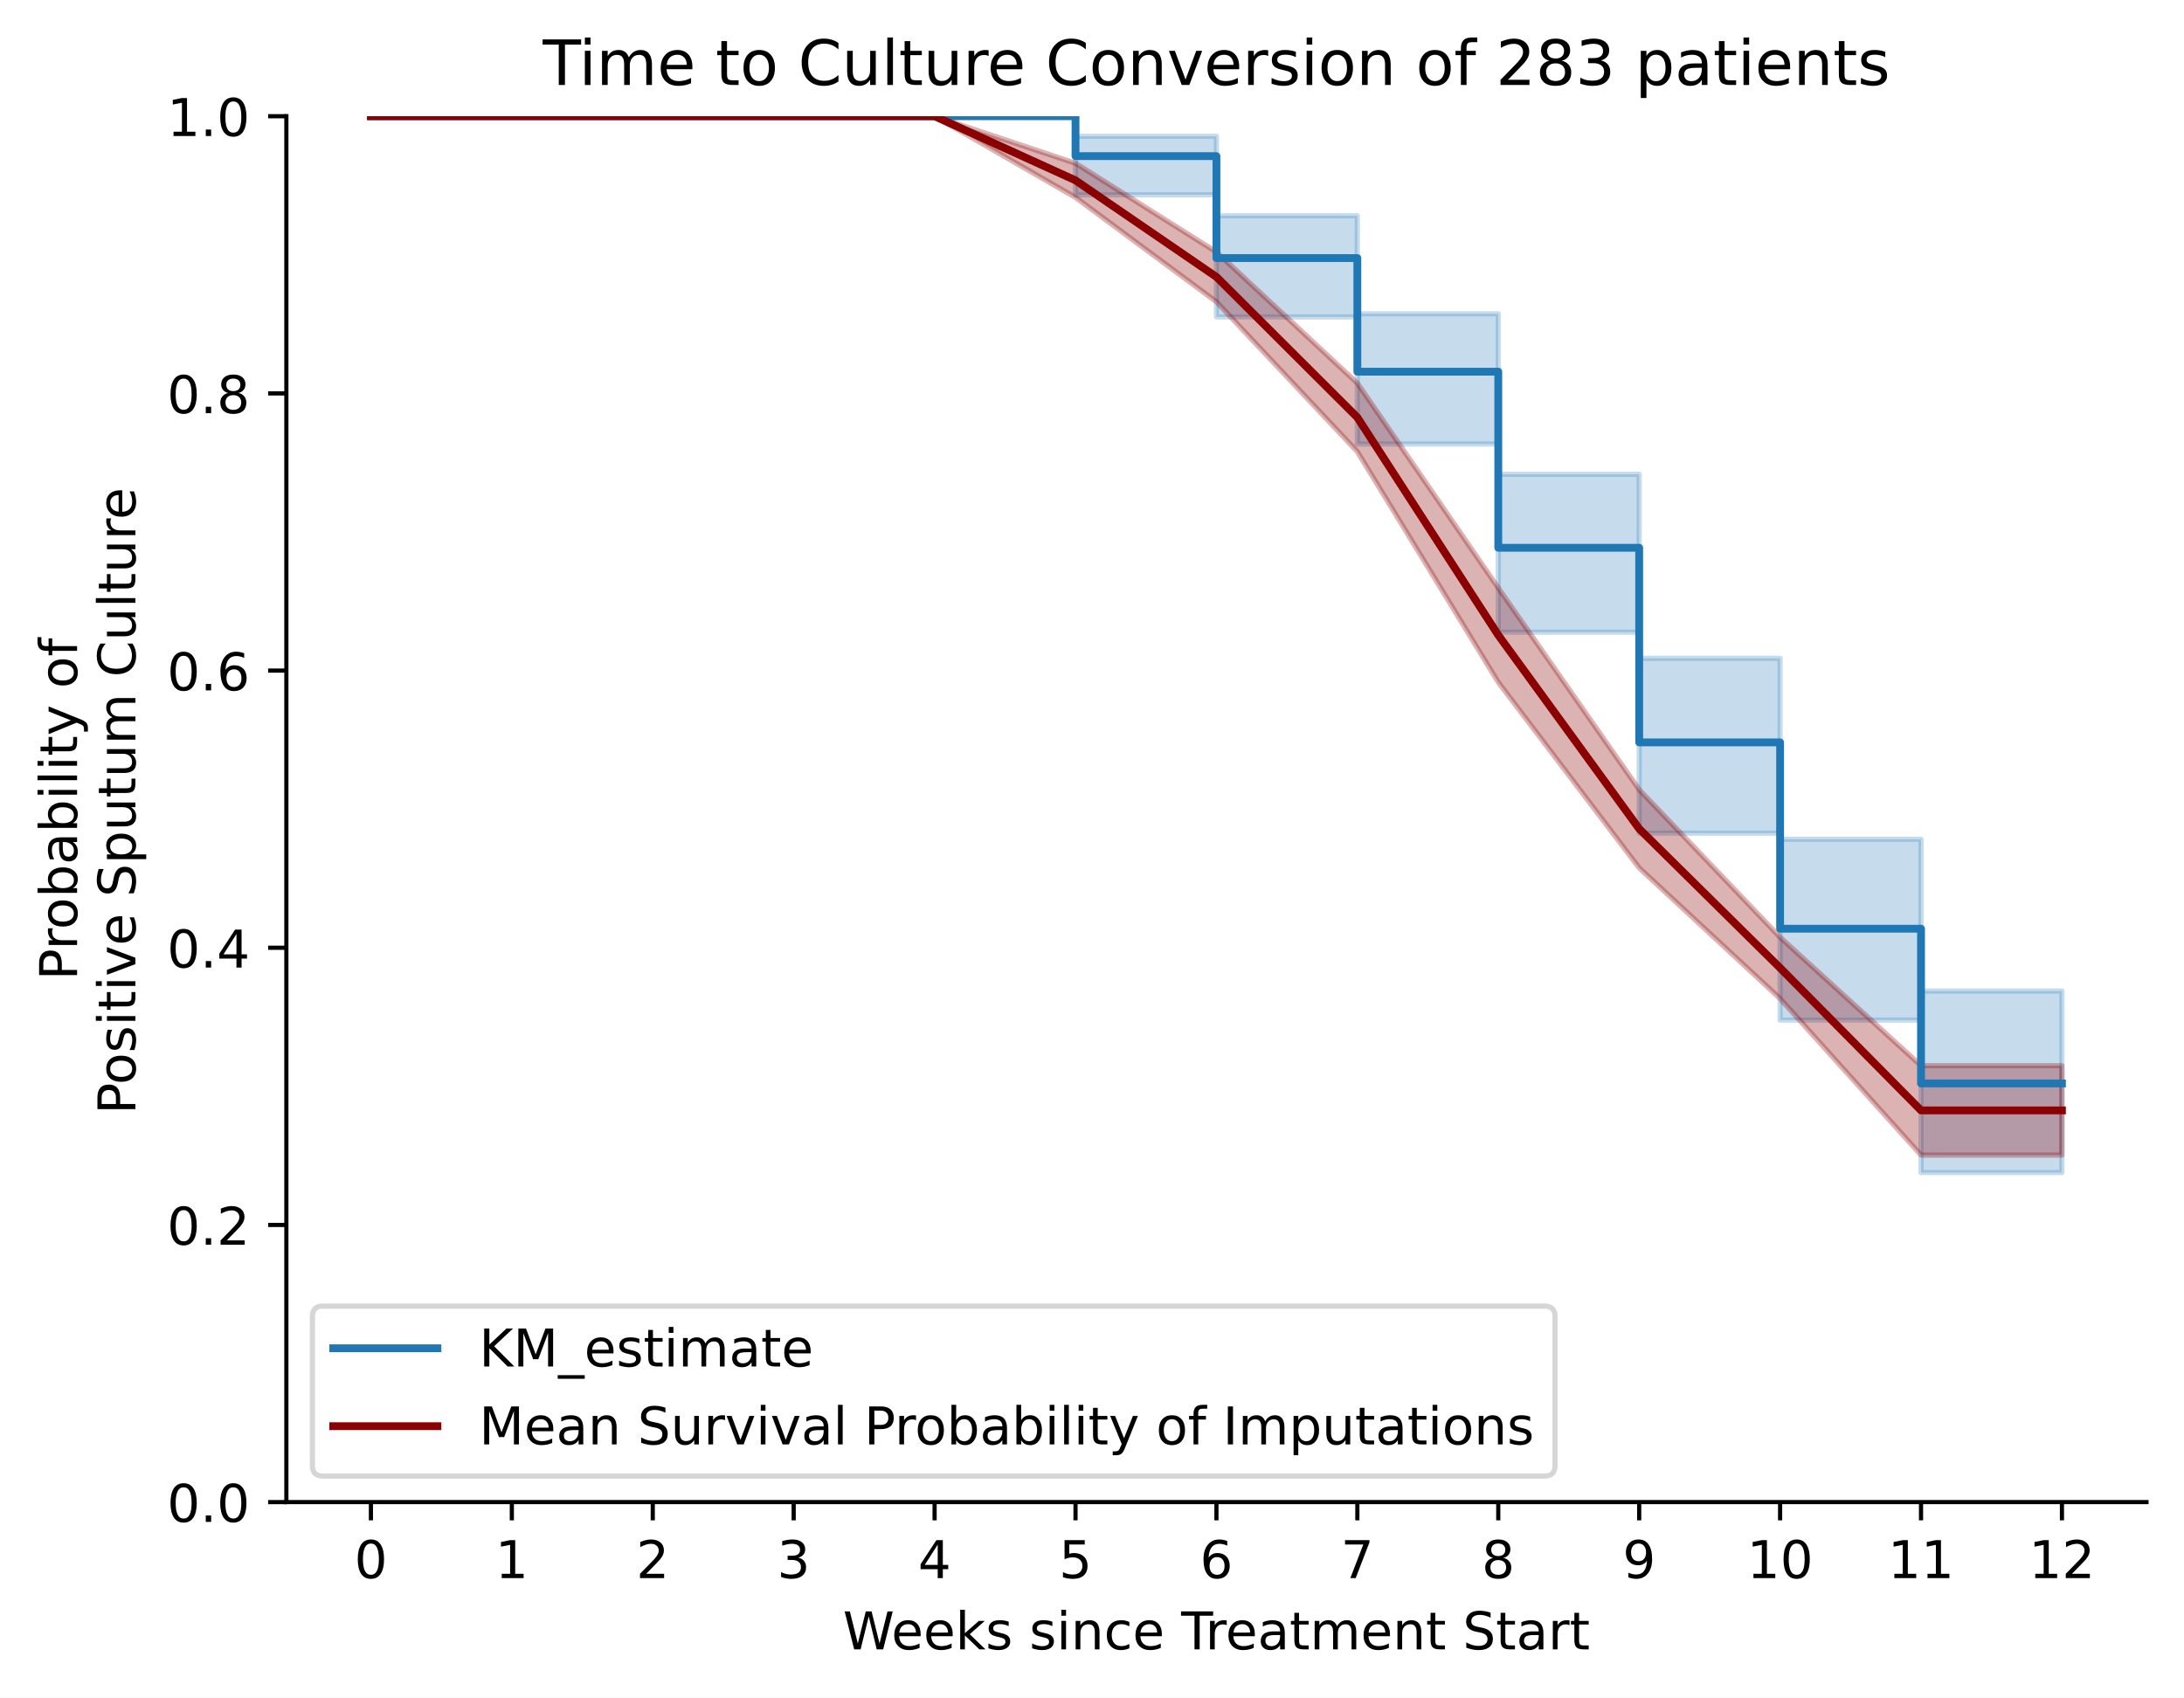
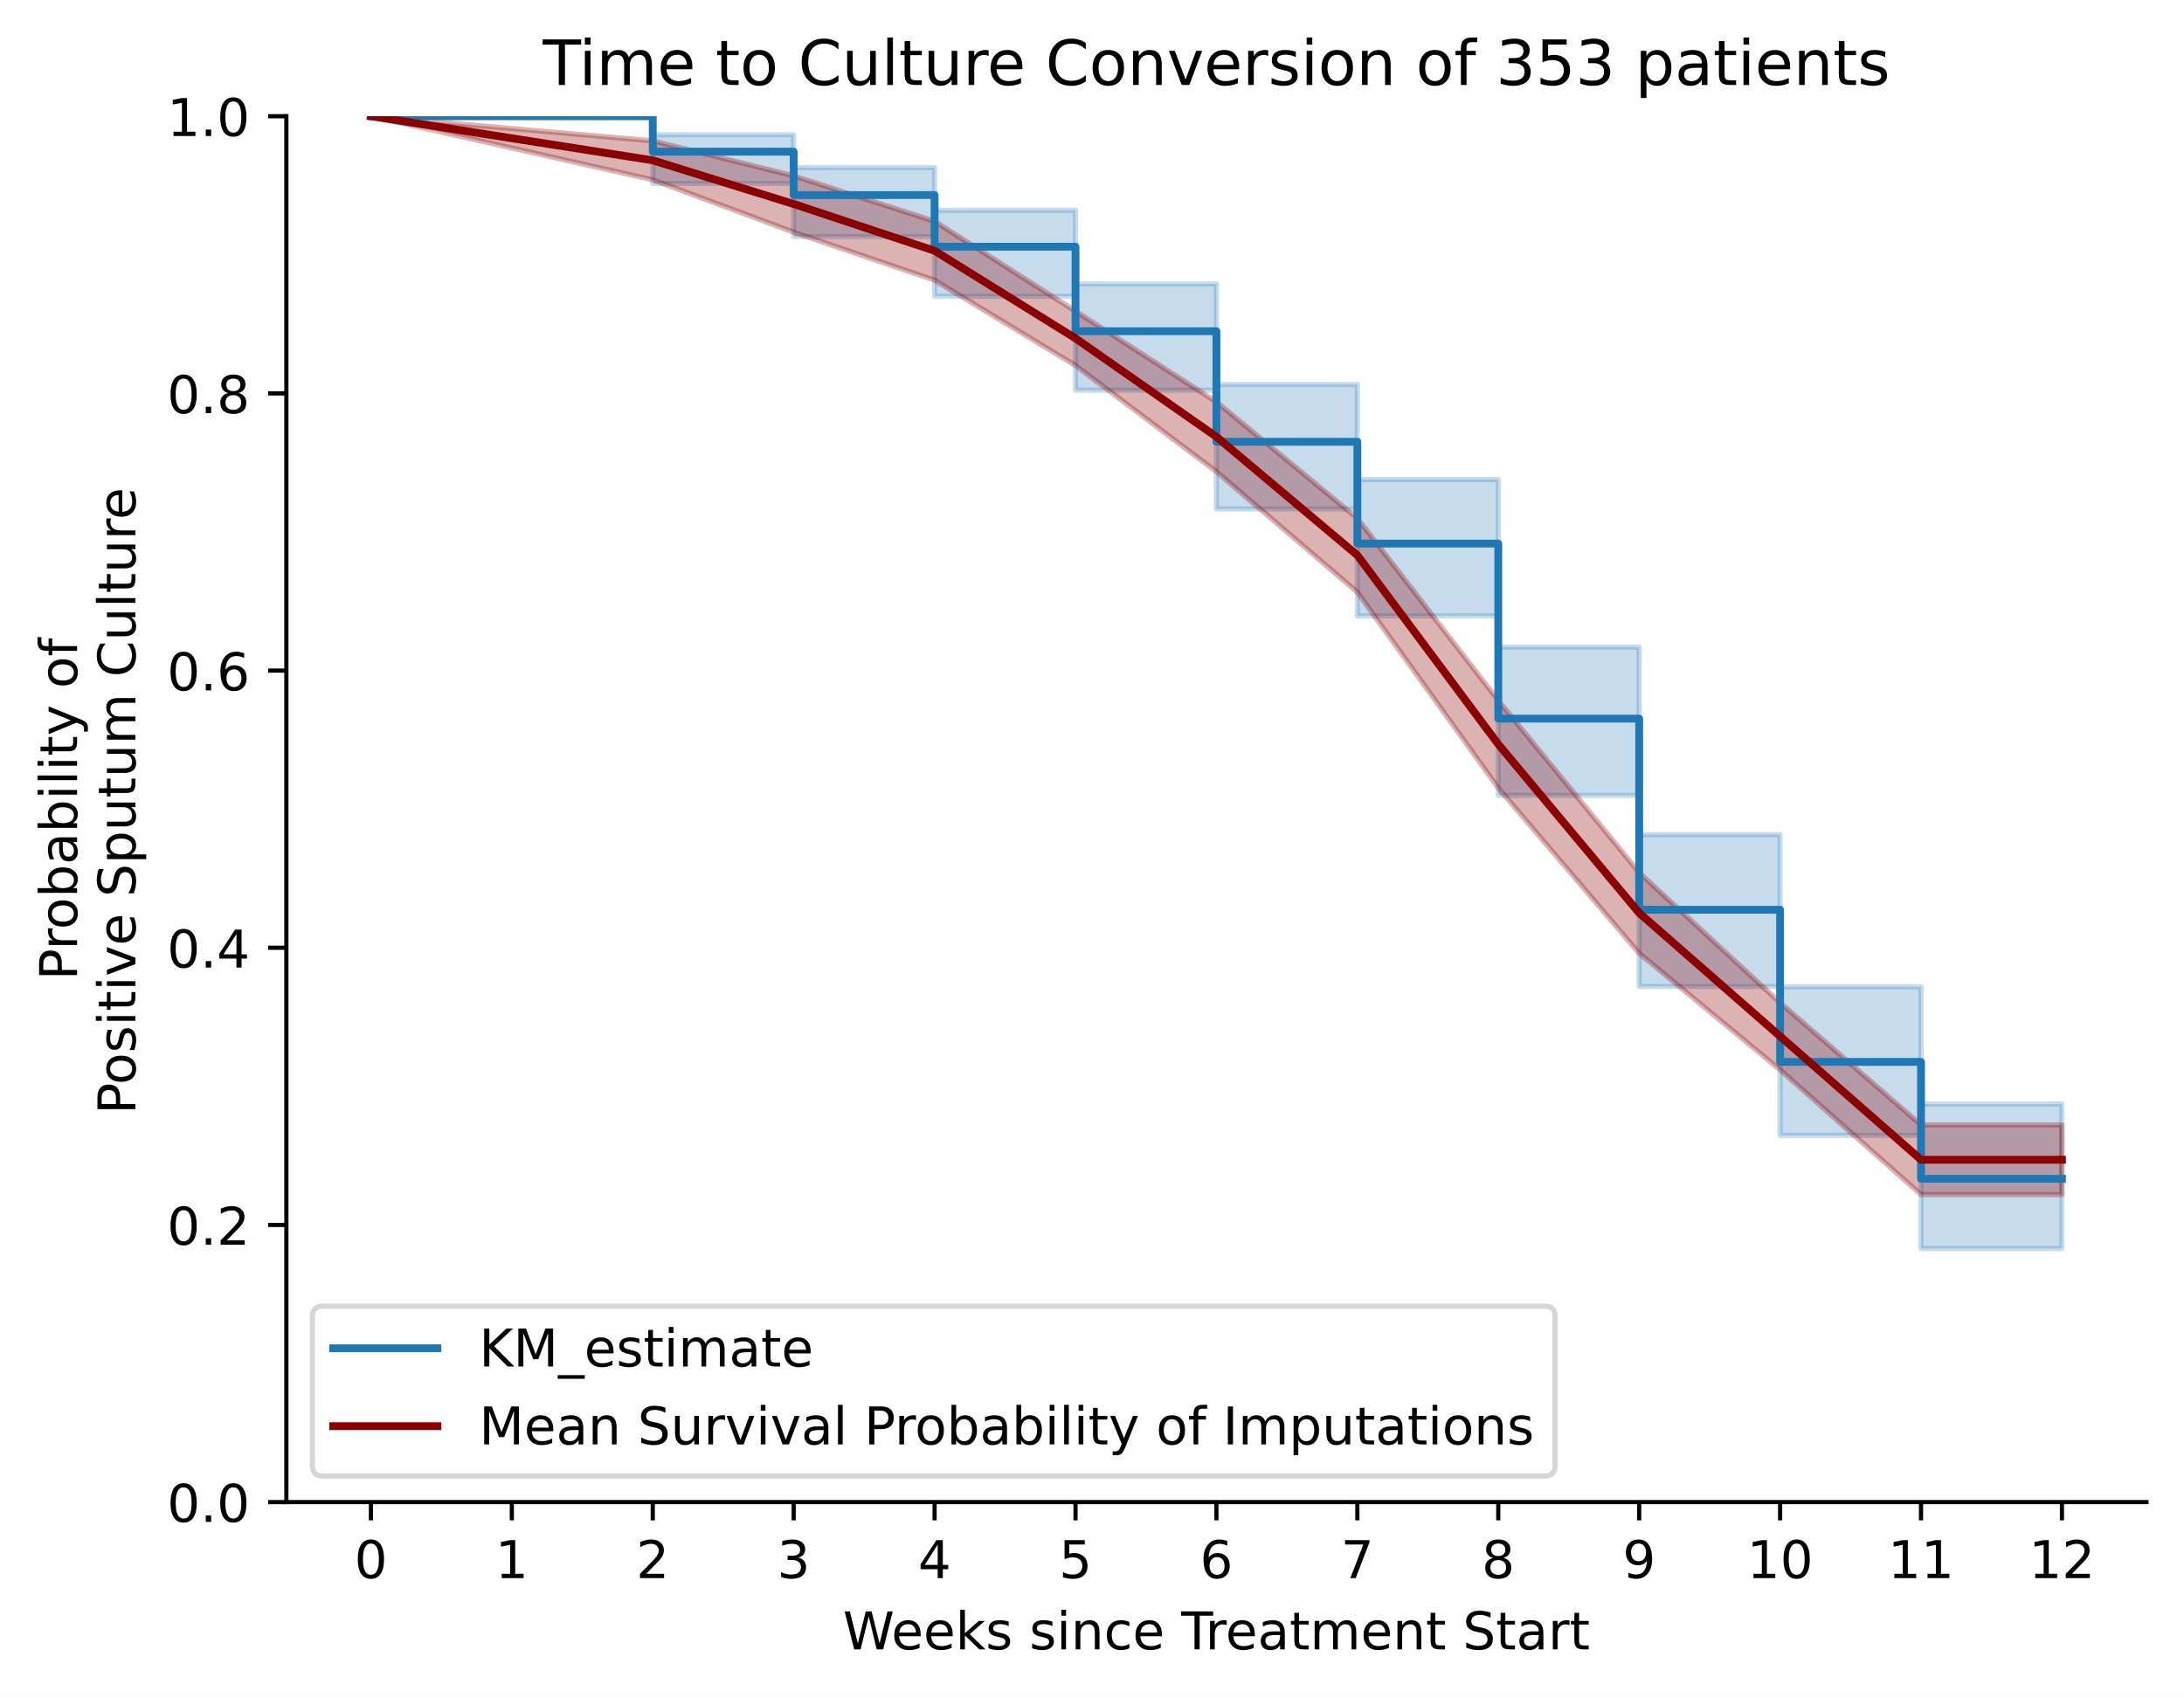
<svg xmlns="http://www.w3.org/2000/svg" xmlns:xlink="http://www.w3.org/1999/xlink" width="419.299pt" height="325.986pt" viewBox="0 0 419.299 325.986" version="1.1">
  <defs>
    <style type="text/css">*{stroke-linejoin: round; stroke-linecap: butt}</style>
  </defs>
  <g id="figure_1">
    <g id="patch_1">
      <path d="M 0 325.986  L 419.299 325.986  L 419.299 0  L 0 0  z " style="fill: #ffffff" />
    </g>
    <g id="axes_1">
      <g id="patch_2">
        <path d="M 54.979 288.43  L 412.099 288.43  L 412.099 22.318  L 54.979 22.318  z " style="fill: #ffffff" />
      </g>
      <g id="PolyCollection_1">
        <defs>
-           <path id="me36a88dbca" d="M 71.212 -303.668  L 71.212 -303.668  L 179.43 -303.668  L 179.43 -303.668  L 206.485 -303.668  L 206.485 -288.575  L 233.539 -288.575  L 233.539 -265.132  L 260.594 -265.132  L 260.594 -240.729  L 287.648 -240.729  L 287.648 -204.598  L 314.703 -204.598  L 314.703 -166.006  L 341.757 -166.006  L 341.757 -130.113  L 368.812 -130.113  L 368.812 -100.829  L 395.866 -100.829  L 395.866 -100.829  L 395.866 -135.693  L 395.866 -135.693  L 395.866 -135.693  L 368.812 -135.693  L 368.812 -164.833  L 341.757 -164.833  L 341.757 -199.583  L 314.703 -199.583  L 314.703 -234.919  L 287.648 -234.919  L 287.648 -265.733  L 260.594 -265.733  L 260.594 -284.555  L 233.539 -284.555  L 233.539 -299.811  L 206.485 -299.811  L 206.485 -303.668  L 179.43 -303.668  L 179.43 -303.668  L 71.212 -303.668  z " style="stroke: #1f77b4; stroke-opacity: 0.25" />
+           <path id="me80444b01b" d="M 71.212 -303.668  L 71.212 -303.668  L 98.266 -303.668  L 98.266 -303.668  L 125.321 -303.668  L 125.321 -290.746  L 152.375 -290.746  L 152.375 -280.563  L 179.43 -280.563  L 179.43 -269.099  L 206.485 -269.099  L 206.485 -251.07  L 233.539 -251.07  L 233.539 -228.259  L 260.594 -228.259  L 260.594 -207.722  L 287.648 -207.722  L 287.648 -173.258  L 314.703 -173.258  L 314.703 -136.558  L 341.757 -136.558  L 341.757 -107.974  L 368.812 -107.974  L 368.812 -86.249  L 395.866 -86.249  L 395.866 -86.249  L 395.866 -113.991  L 395.866 -113.991  L 395.866 -113.991  L 368.812 -113.991  L 368.812 -136.506  L 341.757 -136.506  L 341.757 -165.72  L 314.703 -165.72  L 314.703 -201.72  L 287.648 -201.72  L 287.648 -233.913  L 260.594 -233.913  L 260.594 -252.153  L 233.539 -252.153  L 233.539 -271.447  L 206.485 -271.447  L 206.485 -285.602  L 179.43 -285.602  L 179.43 -293.797  L 152.375 -293.797  L 152.375 -300.106  L 125.321 -300.106  L 125.321 -303.668  L 98.266 -303.668  L 98.266 -303.668  L 71.212 -303.668  z " style="stroke: #1f77b4; stroke-opacity: 0.25" />
        </defs>
-         <g clip-path="url(#pfb41eecef5)">
-           <use xlink:href="#me36a88dbca" x="0" y="325.986" style="fill: #1f77b4; fill-opacity: 0.25; stroke: #1f77b4; stroke-opacity: 0.25" />
+         <g clip-path="url(#p3d3db9959e)">
+           <use xlink:href="#me80444b01b" x="0" y="325.986" style="fill: #1f77b4; fill-opacity: 0.25; stroke: #1f77b4; stroke-opacity: 0.25" />
        </g>
      </g>
      <g id="PolyCollection_2">
        <defs>
-           <path id="maf10150452" d="M 71.212 -303.668  L 71.212 -303.668  L 179.43 -303.668  L 206.485 -288.077  L 233.539 -268.036  L 260.594 -239.256  L 287.648 -194.984  L 314.703 -159.334  L 341.757 -134.241  L 368.812 -104.182  L 395.866 -104.182  L 395.866 -121.354  L 395.866 -121.354  L 368.812 -121.354  L 341.757 -146.006  L 314.703 -174.351  L 287.648 -213.081  L 260.594 -252.41  L 233.539 -277.592  L 206.485 -294.633  L 179.43 -303.668  L 71.212 -303.668  z " style="stroke: #8b0000; stroke-opacity: 0.3" />
+           <path id="mf6e8a9cabd" d="M 71.212 -303.668  L 71.212 -303.668  L 125.321 -291.464  L 152.375 -281.405  L 179.43 -272.183  L 206.485 -255.807  L 233.539 -235.416  L 260.594 -212.287  L 287.648 -174.685  L 314.703 -142.937  L 341.757 -120.555  L 368.812 -96.614  L 395.866 -96.614  L 395.866 -109.966  L 395.866 -109.966  L 368.812 -109.966  L 341.757 -133.438  L 314.703 -158.419  L 287.648 -191.472  L 260.594 -226.45  L 233.539 -248.813  L 206.485 -266.229  L 179.43 -283.484  L 152.375 -292.21  L 125.321 -298.936  L 71.212 -303.668  z " style="stroke: #8b0000; stroke-opacity: 0.3" />
        </defs>
-         <g clip-path="url(#pfb41eecef5)">
-           <use xlink:href="#maf10150452" x="0" y="325.986" style="fill: #8b0000; fill-opacity: 0.3; stroke: #8b0000; stroke-opacity: 0.3" />
+         <g clip-path="url(#p3d3db9959e)">
+           <use xlink:href="#mf6e8a9cabd" x="0" y="325.986" style="fill: #8b0000; fill-opacity: 0.3; stroke: #8b0000; stroke-opacity: 0.3" />
        </g>
      </g>
      <g id="matplotlib.axis_1">
        <g id="xtick_1">
          <g id="line2d_1">
            <defs>
-               <path id="mfa3c95aa9f" d="M 0 0  L 0 3.5  " style="stroke: #000000; stroke-width: 0.8" />
-             </defs>
-             <g>
-               <use xlink:href="#mfa3c95aa9f" x="71.212" y="288.43" style="stroke: #000000; stroke-width: 0.8" />
+               <path id="md6de6c8b68" d="M 0 0  L 0 3.5  " style="stroke: #000000; stroke-width: 0.8" />
+             </defs>
+             <g>
+               <use xlink:href="#md6de6c8b68" x="71.212" y="288.43" style="stroke: #000000; stroke-width: 0.8" />
            </g>
          </g>
          <g id="text_1">
            <g transform="translate(68.03054 303.0286) scale(0.1 -0.1)">
              <defs>
                <path id="DejaVuSans-30" d="M 2034 4250  Q 1547 4250 1301 3770  Q 1056 3291 1056 2328  Q 1056 1369 1301 889  Q 1547 409 2034 409  Q 2525 409 2770 889  Q 3016 1369 3016 2328  Q 3016 3291 2770 3770  Q 2525 4250 2034 4250  z M 2034 4750  Q 2819 4750 3233 4129  Q 3647 3509 3647 2328  Q 3647 1150 3233 529  Q 2819 -91 2034 -91  Q 1250 -91 836 529  Q 422 1150 422 2328  Q 422 3509 836 4129  Q 1250 4750 2034 4750  z " transform="scale(0.015625)" />
              </defs>
              <use xlink:href="#DejaVuSans-30" />
            </g>
          </g>
        </g>
        <g id="xtick_2">
          <g id="line2d_2">
            <g>
-               <use xlink:href="#mfa3c95aa9f" x="98.266" y="288.43" style="stroke: #000000; stroke-width: 0.8" />
+               <use xlink:href="#md6de6c8b68" x="98.266" y="288.43" style="stroke: #000000; stroke-width: 0.8" />
            </g>
          </g>
          <g id="text_2">
            <g transform="translate(95.08509 303.0286) scale(0.1 -0.1)">
              <defs>
                <path id="DejaVuSans-31" d="M 794 531  L 1825 531  L 1825 4091  L 703 3866  L 703 4441  L 1819 4666  L 2450 4666  L 2450 531  L 3481 531  L 3481 0  L 794 0  L 794 531  z " transform="scale(0.015625)" />
              </defs>
              <use xlink:href="#DejaVuSans-31" />
            </g>
          </g>
        </g>
        <g id="xtick_3">
          <g id="line2d_3">
            <g>
-               <use xlink:href="#mfa3c95aa9f" x="125.321" y="288.43" style="stroke: #000000; stroke-width: 0.8" />
+               <use xlink:href="#md6de6c8b68" x="125.321" y="288.43" style="stroke: #000000; stroke-width: 0.8" />
            </g>
          </g>
          <g id="text_3">
            <g transform="translate(122.1396 303.0286) scale(0.1 -0.1)">
              <defs>
                <path id="DejaVuSans-32" d="M 1228 531  L 3431 531  L 3431 0  L 469 0  L 469 531  Q 828 903 1448 1529  Q 2069 2156 2228 2338  Q 2531 2678 2651 2914  Q 2772 3150 2772 3378  Q 2772 3750 2511 3984  Q 2250 4219 1831 4219  Q 1534 4219 1204 4116  Q 875 4013 500 3803  L 500 4441  Q 881 4594 1212 4672  Q 1544 4750 1819 4750  Q 2544 4750 2975 4387  Q 3406 4025 3406 3419  Q 3406 3131 3298 2873  Q 3191 2616 2906 2266  Q 2828 2175 2409 1742  Q 1991 1309 1228 531  z " transform="scale(0.015625)" />
              </defs>
              <use xlink:href="#DejaVuSans-32" />
            </g>
          </g>
        </g>
        <g id="xtick_4">
          <g id="line2d_4">
            <g>
-               <use xlink:href="#mfa3c95aa9f" x="152.375" y="288.43" style="stroke: #000000; stroke-width: 0.8" />
+               <use xlink:href="#md6de6c8b68" x="152.375" y="288.43" style="stroke: #000000; stroke-width: 0.8" />
            </g>
          </g>
          <g id="text_4">
            <g transform="translate(149.1942 303.0286) scale(0.1 -0.1)">
              <defs>
                <path id="DejaVuSans-33" d="M 2597 2516  Q 3050 2419 3304 2112  Q 3559 1806 3559 1356  Q 3559 666 3084 287  Q 2609 -91 1734 -91  Q 1441 -91 1130 -33  Q 819 25 488 141  L 488 750  Q 750 597 1062 519  Q 1375 441 1716 441  Q 2309 441 2620 675  Q 2931 909 2931 1356  Q 2931 1769 2642 2001  Q 2353 2234 1838 2234  L 1294 2234  L 1294 2753  L 1863 2753  Q 2328 2753 2575 2939  Q 2822 3125 2822 3475  Q 2822 3834 2567 4026  Q 2313 4219 1838 4219  Q 1578 4219 1281 4162  Q 984 4106 628 3988  L 628 4550  Q 988 4650 1302 4700  Q 1616 4750 1894 4750  Q 2613 4750 3031 4423  Q 3450 4097 3450 3541  Q 3450 3153 3228 2886  Q 3006 2619 2597 2516  z " transform="scale(0.015625)" />
              </defs>
              <use xlink:href="#DejaVuSans-33" />
            </g>
          </g>
        </g>
        <g id="xtick_5">
          <g id="line2d_5">
            <g>
-               <use xlink:href="#mfa3c95aa9f" x="179.43" y="288.43" style="stroke: #000000; stroke-width: 0.8" />
+               <use xlink:href="#md6de6c8b68" x="179.43" y="288.43" style="stroke: #000000; stroke-width: 0.8" />
            </g>
          </g>
          <g id="text_5">
            <g transform="translate(176.2487 303.0286) scale(0.1 -0.1)">
              <defs>
                <path id="DejaVuSans-34" d="M 2419 4116  L 825 1625  L 2419 1625  L 2419 4116  z M 2253 4666  L 3047 4666  L 3047 1625  L 3713 1625  L 3713 1100  L 3047 1100  L 3047 0  L 2419 0  L 2419 1100  L 313 1100  L 313 1709  L 2253 4666  z " transform="scale(0.015625)" />
              </defs>
              <use xlink:href="#DejaVuSans-34" />
            </g>
          </g>
        </g>
        <g id="xtick_6">
          <g id="line2d_6">
            <g>
-               <use xlink:href="#mfa3c95aa9f" x="206.485" y="288.43" style="stroke: #000000; stroke-width: 0.8" />
+               <use xlink:href="#md6de6c8b68" x="206.485" y="288.43" style="stroke: #000000; stroke-width: 0.8" />
            </g>
          </g>
          <g id="text_6">
            <g transform="translate(203.3033 303.0286) scale(0.1 -0.1)">
              <defs>
                <path id="DejaVuSans-35" d="M 691 4666  L 3169 4666  L 3169 4134  L 1269 4134  L 1269 2991  Q 1406 3038 1543 3061  Q 1681 3084 1819 3084  Q 2600 3084 3056 2656  Q 3513 2228 3513 1497  Q 3513 744 3044 326  Q 2575 -91 1722 -91  Q 1428 -91 1123 -41  Q 819 9 494 109  L 494 744  Q 775 591 1075 516  Q 1375 441 1709 441  Q 2250 441 2565 725  Q 2881 1009 2881 1497  Q 2881 1984 2565 2268  Q 2250 2553 1709 2553  Q 1456 2553 1204 2497  Q 953 2441 691 2322  L 691 4666  z " transform="scale(0.015625)" />
              </defs>
              <use xlink:href="#DejaVuSans-35" />
            </g>
          </g>
        </g>
        <g id="xtick_7">
          <g id="line2d_7">
            <g>
-               <use xlink:href="#mfa3c95aa9f" x="233.539" y="288.43" style="stroke: #000000; stroke-width: 0.8" />
+               <use xlink:href="#md6de6c8b68" x="233.539" y="288.43" style="stroke: #000000; stroke-width: 0.8" />
            </g>
          </g>
          <g id="text_7">
            <g transform="translate(230.3578 303.0286) scale(0.1 -0.1)">
              <defs>
                <path id="DejaVuSans-36" d="M 2113 2584  Q 1688 2584 1439 2293  Q 1191 2003 1191 1497  Q 1191 994 1439 701  Q 1688 409 2113 409  Q 2538 409 2786 701  Q 3034 994 3034 1497  Q 3034 2003 2786 2293  Q 2538 2584 2113 2584  z M 3366 4563  L 3366 3988  Q 3128 4100 2886 4159  Q 2644 4219 2406 4219  Q 1781 4219 1451 3797  Q 1122 3375 1075 2522  Q 1259 2794 1537 2939  Q 1816 3084 2150 3084  Q 2853 3084 3261 2657  Q 3669 2231 3669 1497  Q 3669 778 3244 343  Q 2819 -91 2113 -91  Q 1303 -91 875 529  Q 447 1150 447 2328  Q 447 3434 972 4092  Q 1497 4750 2381 4750  Q 2619 4750 2861 4703  Q 3103 4656 3366 4563  z " transform="scale(0.015625)" />
              </defs>
              <use xlink:href="#DejaVuSans-36" />
            </g>
          </g>
        </g>
        <g id="xtick_8">
          <g id="line2d_8">
            <g>
-               <use xlink:href="#mfa3c95aa9f" x="260.594" y="288.43" style="stroke: #000000; stroke-width: 0.8" />
+               <use xlink:href="#md6de6c8b68" x="260.594" y="288.43" style="stroke: #000000; stroke-width: 0.8" />
            </g>
          </g>
          <g id="text_8">
            <g transform="translate(257.4124 303.0286) scale(0.1 -0.1)">
              <defs>
                <path id="DejaVuSans-37" d="M 525 4666  L 3525 4666  L 3525 4397  L 1831 0  L 1172 0  L 2766 4134  L 525 4134  L 525 4666  z " transform="scale(0.015625)" />
              </defs>
              <use xlink:href="#DejaVuSans-37" />
            </g>
          </g>
        </g>
        <g id="xtick_9">
          <g id="line2d_9">
            <g>
-               <use xlink:href="#mfa3c95aa9f" x="287.648" y="288.43" style="stroke: #000000; stroke-width: 0.8" />
+               <use xlink:href="#md6de6c8b68" x="287.648" y="288.43" style="stroke: #000000; stroke-width: 0.8" />
            </g>
          </g>
          <g id="text_9">
            <g transform="translate(284.4669 303.0286) scale(0.1 -0.1)">
              <defs>
                <path id="DejaVuSans-38" d="M 2034 2216  Q 1584 2216 1326 1975  Q 1069 1734 1069 1313  Q 1069 891 1326 650  Q 1584 409 2034 409  Q 2484 409 2743 651  Q 3003 894 3003 1313  Q 3003 1734 2745 1975  Q 2488 2216 2034 2216  z M 1403 2484  Q 997 2584 770 2862  Q 544 3141 544 3541  Q 544 4100 942 4425  Q 1341 4750 2034 4750  Q 2731 4750 3128 4425  Q 3525 4100 3525 3541  Q 3525 3141 3298 2862  Q 3072 2584 2669 2484  Q 3125 2378 3379 2068  Q 3634 1759 3634 1313  Q 3634 634 3220 271  Q 2806 -91 2034 -91  Q 1263 -91 848 271  Q 434 634 434 1313  Q 434 1759 690 2068  Q 947 2378 1403 2484  z M 1172 3481  Q 1172 3119 1398 2916  Q 1625 2713 2034 2713  Q 2441 2713 2670 2916  Q 2900 3119 2900 3481  Q 2900 3844 2670 4047  Q 2441 4250 2034 4250  Q 1625 4250 1398 4047  Q 1172 3844 1172 3481  z " transform="scale(0.015625)" />
              </defs>
              <use xlink:href="#DejaVuSans-38" />
            </g>
          </g>
        </g>
        <g id="xtick_10">
          <g id="line2d_10">
            <g>
-               <use xlink:href="#mfa3c95aa9f" x="314.703" y="288.43" style="stroke: #000000; stroke-width: 0.8" />
+               <use xlink:href="#md6de6c8b68" x="314.703" y="288.43" style="stroke: #000000; stroke-width: 0.8" />
            </g>
          </g>
          <g id="text_10">
            <g transform="translate(311.5214 303.0286) scale(0.1 -0.1)">
              <defs>
                <path id="DejaVuSans-39" d="M 703 97  L 703 672  Q 941 559 1184 500  Q 1428 441 1663 441  Q 2288 441 2617 861  Q 2947 1281 2994 2138  Q 2813 1869 2534 1725  Q 2256 1581 1919 1581  Q 1219 1581 811 2004  Q 403 2428 403 3163  Q 403 3881 828 4315  Q 1253 4750 1959 4750  Q 2769 4750 3195 4129  Q 3622 3509 3622 2328  Q 3622 1225 3098 567  Q 2575 -91 1691 -91  Q 1453 -91 1209 -44  Q 966 3 703 97  z M 1959 2075  Q 2384 2075 2632 2365  Q 2881 2656 2881 3163  Q 2881 3666 2632 3958  Q 2384 4250 1959 4250  Q 1534 4250 1286 3958  Q 1038 3666 1038 3163  Q 1038 2656 1286 2365  Q 1534 2075 1959 2075  z " transform="scale(0.015625)" />
              </defs>
              <use xlink:href="#DejaVuSans-39" />
            </g>
          </g>
        </g>
        <g id="xtick_11">
          <g id="line2d_11">
            <g>
-               <use xlink:href="#mfa3c95aa9f" x="341.757" y="288.43" style="stroke: #000000; stroke-width: 0.8" />
+               <use xlink:href="#md6de6c8b68" x="341.757" y="288.43" style="stroke: #000000; stroke-width: 0.8" />
            </g>
          </g>
          <g id="text_11">
            <g transform="translate(335.3947 303.0286) scale(0.1 -0.1)">
              <use xlink:href="#DejaVuSans-31" />
              <use xlink:href="#DejaVuSans-30" x="63.623" />
            </g>
          </g>
        </g>
        <g id="xtick_12">
          <g id="line2d_12">
            <g>
-               <use xlink:href="#mfa3c95aa9f" x="368.812" y="288.43" style="stroke: #000000; stroke-width: 0.8" />
+               <use xlink:href="#md6de6c8b68" x="368.812" y="288.43" style="stroke: #000000; stroke-width: 0.8" />
            </g>
          </g>
          <g id="text_12">
            <g transform="translate(362.4493 303.0286) scale(0.1 -0.1)">
              <use xlink:href="#DejaVuSans-31" />
              <use xlink:href="#DejaVuSans-31" x="63.623" />
            </g>
          </g>
        </g>
        <g id="xtick_13">
          <g id="line2d_13">
            <g>
-               <use xlink:href="#mfa3c95aa9f" x="395.866" y="288.43" style="stroke: #000000; stroke-width: 0.8" />
+               <use xlink:href="#md6de6c8b68" x="395.866" y="288.43" style="stroke: #000000; stroke-width: 0.8" />
            </g>
          </g>
          <g id="text_13">
            <g transform="translate(389.5038 303.0286) scale(0.1 -0.1)">
              <use xlink:href="#DejaVuSans-31" />
              <use xlink:href="#DejaVuSans-32" x="63.623" />
            </g>
          </g>
        </g>
        <g id="text_14">
          <g transform="translate(161.8305 316.7067) scale(0.1 -0.1)">
            <defs>
              <path id="DejaVuSans-57" d="M 213 4666  L 850 4666  L 1831 722  L 2809 4666  L 3519 4666  L 4500 722  L 5478 4666  L 6119 4666  L 4947 0  L 4153 0  L 3169 4050  L 2175 0  L 1381 0  L 213 4666  z " transform="scale(0.015625)" />
              <path id="DejaVuSans-65" d="M 3597 1894  L 3597 1613  L 953 1613  Q 991 1019 1311 708  Q 1631 397 2203 397  Q 2534 397 2845 478  Q 3156 559 3463 722  L 3463 178  Q 3153 47 2828 -22  Q 2503 -91 2169 -91  Q 1331 -91 842 396  Q 353 884 353 1716  Q 353 2575 817 3079  Q 1281 3584 2069 3584  Q 2775 3584 3186 3129  Q 3597 2675 3597 1894  z M 3022 2063  Q 3016 2534 2758 2815  Q 2500 3097 2075 3097  Q 1594 3097 1305 2825  Q 1016 2553 972 2059  L 3022 2063  z " transform="scale(0.015625)" />
              <path id="DejaVuSans-6b" d="M 581 4863  L 1159 4863  L 1159 1991  L 2875 3500  L 3609 3500  L 1753 1863  L 3688 0  L 2938 0  L 1159 1709  L 1159 0  L 581 0  L 581 4863  z " transform="scale(0.015625)" />
              <path id="DejaVuSans-73" d="M 2834 3397  L 2834 2853  Q 2591 2978 2328 3040  Q 2066 3103 1784 3103  Q 1356 3103 1142 2972  Q 928 2841 928 2578  Q 928 2378 1081 2264  Q 1234 2150 1697 2047  L 1894 2003  Q 2506 1872 2764 1633  Q 3022 1394 3022 966  Q 3022 478 2636 193  Q 2250 -91 1575 -91  Q 1294 -91 989 -36  Q 684 19 347 128  L 347 722  Q 666 556 975 473  Q 1284 391 1588 391  Q 1994 391 2212 530  Q 2431 669 2431 922  Q 2431 1156 2273 1281  Q 2116 1406 1581 1522  L 1381 1569  Q 847 1681 609 1914  Q 372 2147 372 2553  Q 372 3047 722 3315  Q 1072 3584 1716 3584  Q 2034 3584 2315 3537  Q 2597 3491 2834 3397  z " transform="scale(0.015625)" />
              <path id="DejaVuSans-20" transform="scale(0.015625)" />
              <path id="DejaVuSans-69" d="M 603 3500  L 1178 3500  L 1178 0  L 603 0  L 603 3500  z M 603 4863  L 1178 4863  L 1178 4134  L 603 4134  L 603 4863  z " transform="scale(0.015625)" />
              <path id="DejaVuSans-6e" d="M 3513 2113  L 3513 0  L 2938 0  L 2938 2094  Q 2938 2591 2744 2837  Q 2550 3084 2163 3084  Q 1697 3084 1428 2787  Q 1159 2491 1159 1978  L 1159 0  L 581 0  L 581 3500  L 1159 3500  L 1159 2956  Q 1366 3272 1645 3428  Q 1925 3584 2291 3584  Q 2894 3584 3203 3211  Q 3513 2838 3513 2113  z " transform="scale(0.015625)" />
              <path id="DejaVuSans-63" d="M 3122 3366  L 3122 2828  Q 2878 2963 2633 3030  Q 2388 3097 2138 3097  Q 1578 3097 1268 2742  Q 959 2388 959 1747  Q 959 1106 1268 751  Q 1578 397 2138 397  Q 2388 397 2633 464  Q 2878 531 3122 666  L 3122 134  Q 2881 22 2623 -34  Q 2366 -91 2075 -91  Q 1284 -91 818 406  Q 353 903 353 1747  Q 353 2603 823 3093  Q 1294 3584 2113 3584  Q 2378 3584 2631 3529  Q 2884 3475 3122 3366  z " transform="scale(0.015625)" />
              <path id="DejaVuSans-54" d="M -19 4666  L 3928 4666  L 3928 4134  L 2272 4134  L 2272 0  L 1638 0  L 1638 4134  L -19 4134  L -19 4666  z " transform="scale(0.015625)" />
              <path id="DejaVuSans-72" d="M 2631 2963  Q 2534 3019 2420 3045  Q 2306 3072 2169 3072  Q 1681 3072 1420 2755  Q 1159 2438 1159 1844  L 1159 0  L 581 0  L 581 3500  L 1159 3500  L 1159 2956  Q 1341 3275 1631 3429  Q 1922 3584 2338 3584  Q 2397 3584 2469 3576  Q 2541 3569 2628 3553  L 2631 2963  z " transform="scale(0.015625)" />
              <path id="DejaVuSans-61" d="M 2194 1759  Q 1497 1759 1228 1600  Q 959 1441 959 1056  Q 959 750 1161 570  Q 1363 391 1709 391  Q 2188 391 2477 730  Q 2766 1069 2766 1631  L 2766 1759  L 2194 1759  z M 3341 1997  L 3341 0  L 2766 0  L 2766 531  Q 2569 213 2275 61  Q 1981 -91 1556 -91  Q 1019 -91 701 211  Q 384 513 384 1019  Q 384 1609 779 1909  Q 1175 2209 1959 2209  L 2766 2209  L 2766 2266  Q 2766 2663 2505 2880  Q 2244 3097 1772 3097  Q 1472 3097 1187 3025  Q 903 2953 641 2809  L 641 3341  Q 956 3463 1253 3523  Q 1550 3584 1831 3584  Q 2591 3584 2966 3190  Q 3341 2797 3341 1997  z " transform="scale(0.015625)" />
              <path id="DejaVuSans-74" d="M 1172 4494  L 1172 3500  L 2356 3500  L 2356 3053  L 1172 3053  L 1172 1153  Q 1172 725 1289 603  Q 1406 481 1766 481  L 2356 481  L 2356 0  L 1766 0  Q 1100 0 847 248  Q 594 497 594 1153  L 594 3053  L 172 3053  L 172 3500  L 594 3500  L 594 4494  L 1172 4494  z " transform="scale(0.015625)" />
              <path id="DejaVuSans-6d" d="M 3328 2828  Q 3544 3216 3844 3400  Q 4144 3584 4550 3584  Q 5097 3584 5394 3201  Q 5691 2819 5691 2113  L 5691 0  L 5113 0  L 5113 2094  Q 5113 2597 4934 2840  Q 4756 3084 4391 3084  Q 3944 3084 3684 2787  Q 3425 2491 3425 1978  L 3425 0  L 2847 0  L 2847 2094  Q 2847 2600 2669 2842  Q 2491 3084 2119 3084  Q 1678 3084 1418 2786  Q 1159 2488 1159 1978  L 1159 0  L 581 0  L 581 3500  L 1159 3500  L 1159 2956  Q 1356 3278 1631 3431  Q 1906 3584 2284 3584  Q 2666 3584 2933 3390  Q 3200 3197 3328 2828  z " transform="scale(0.015625)" />
              <path id="DejaVuSans-53" d="M 3425 4513  L 3425 3897  Q 3066 4069 2747 4153  Q 2428 4238 2131 4238  Q 1616 4238 1336 4038  Q 1056 3838 1056 3469  Q 1056 3159 1242 3001  Q 1428 2844 1947 2747  L 2328 2669  Q 3034 2534 3370 2195  Q 3706 1856 3706 1288  Q 3706 609 3251 259  Q 2797 -91 1919 -91  Q 1588 -91 1214 -16  Q 841 59 441 206  L 441 856  Q 825 641 1194 531  Q 1563 422 1919 422  Q 2459 422 2753 634  Q 3047 847 3047 1241  Q 3047 1584 2836 1778  Q 2625 1972 2144 2069  L 1759 2144  Q 1053 2284 737 2584  Q 422 2884 422 3419  Q 422 4038 858 4394  Q 1294 4750 2059 4750  Q 2388 4750 2728 4690  Q 3069 4631 3425 4513  z " transform="scale(0.015625)" />
            </defs>
            <use xlink:href="#DejaVuSans-57" />
            <use xlink:href="#DejaVuSans-65" x="93.002" />
            <use xlink:href="#DejaVuSans-65" x="154.525" />
            <use xlink:href="#DejaVuSans-6b" x="216.049" />
            <use xlink:href="#DejaVuSans-73" x="273.959" />
            <use xlink:href="#DejaVuSans-20" x="326.059" />
            <use xlink:href="#DejaVuSans-73" x="357.846" />
            <use xlink:href="#DejaVuSans-69" x="409.945" />
            <use xlink:href="#DejaVuSans-6e" x="437.729" />
            <use xlink:href="#DejaVuSans-63" x="501.107" />
            <use xlink:href="#DejaVuSans-65" x="556.088" />
            <use xlink:href="#DejaVuSans-20" x="617.611" />
            <use xlink:href="#DejaVuSans-54" x="649.398" />
            <use xlink:href="#DejaVuSans-72" x="695.732" />
            <use xlink:href="#DejaVuSans-65" x="734.596" />
            <use xlink:href="#DejaVuSans-61" x="796.119" />
            <use xlink:href="#DejaVuSans-74" x="857.398" />
            <use xlink:href="#DejaVuSans-6d" x="896.607" />
            <use xlink:href="#DejaVuSans-65" x="994.02" />
            <use xlink:href="#DejaVuSans-6e" x="1055.543" />
            <use xlink:href="#DejaVuSans-74" x="1118.922" />
            <use xlink:href="#DejaVuSans-20" x="1158.131" />
            <use xlink:href="#DejaVuSans-53" x="1189.918" />
            <use xlink:href="#DejaVuSans-74" x="1253.395" />
            <use xlink:href="#DejaVuSans-61" x="1292.604" />
            <use xlink:href="#DejaVuSans-72" x="1353.883" />
            <use xlink:href="#DejaVuSans-74" x="1394.996" />
          </g>
        </g>
      </g>
      <g id="matplotlib.axis_2">
        <g id="ytick_1">
          <g id="line2d_14">
            <defs>
-               <path id="m110932748d" d="M 0 0  L -3.5 0  " style="stroke: #000000; stroke-width: 0.8" />
-             </defs>
-             <g>
-               <use xlink:href="#m110932748d" x="54.979" y="288.43" style="stroke: #000000; stroke-width: 0.8" />
+               <path id="m7d696d65ef" d="M 0 0  L -3.5 0  " style="stroke: #000000; stroke-width: 0.8" />
+             </defs>
+             <g>
+               <use xlink:href="#m7d696d65ef" x="54.979" y="288.43" style="stroke: #000000; stroke-width: 0.8" />
            </g>
          </g>
          <g id="text_15">
            <g transform="translate(32.07594 292.2293) scale(0.1 -0.1)">
              <defs>
                <path id="DejaVuSans-2e" d="M 684 794  L 1344 794  L 1344 0  L 684 0  L 684 794  z " transform="scale(0.015625)" />
              </defs>
              <use xlink:href="#DejaVuSans-30" />
              <use xlink:href="#DejaVuSans-2e" x="63.623" />
              <use xlink:href="#DejaVuSans-30" x="95.41" />
            </g>
          </g>
        </g>
        <g id="ytick_2">
          <g id="line2d_15">
            <g>
-               <use xlink:href="#m110932748d" x="54.979" y="235.208" style="stroke: #000000; stroke-width: 0.8" />
+               <use xlink:href="#m7d696d65ef" x="54.979" y="235.208" style="stroke: #000000; stroke-width: 0.8" />
            </g>
          </g>
          <g id="text_16">
            <g transform="translate(32.07594 239.0069) scale(0.1 -0.1)">
              <use xlink:href="#DejaVuSans-30" />
              <use xlink:href="#DejaVuSans-2e" x="63.623" />
              <use xlink:href="#DejaVuSans-32" x="95.41" />
            </g>
          </g>
        </g>
        <g id="ytick_3">
          <g id="line2d_16">
            <g>
-               <use xlink:href="#m110932748d" x="54.979" y="181.985" style="stroke: #000000; stroke-width: 0.8" />
+               <use xlink:href="#m7d696d65ef" x="54.979" y="181.985" style="stroke: #000000; stroke-width: 0.8" />
            </g>
          </g>
          <g id="text_17">
            <g transform="translate(32.07594 185.7845) scale(0.1 -0.1)">
              <use xlink:href="#DejaVuSans-30" />
              <use xlink:href="#DejaVuSans-2e" x="63.623" />
              <use xlink:href="#DejaVuSans-34" x="95.41" />
            </g>
          </g>
        </g>
        <g id="ytick_4">
          <g id="line2d_17">
            <g>
-               <use xlink:href="#m110932748d" x="54.979" y="128.763" style="stroke: #000000; stroke-width: 0.8" />
+               <use xlink:href="#m7d696d65ef" x="54.979" y="128.763" style="stroke: #000000; stroke-width: 0.8" />
            </g>
          </g>
          <g id="text_18">
            <g transform="translate(32.07594 132.5621) scale(0.1 -0.1)">
              <use xlink:href="#DejaVuSans-30" />
              <use xlink:href="#DejaVuSans-2e" x="63.623" />
              <use xlink:href="#DejaVuSans-36" x="95.41" />
            </g>
          </g>
        </g>
        <g id="ytick_5">
          <g id="line2d_18">
            <g>
-               <use xlink:href="#m110932748d" x="54.979" y="75.541" style="stroke: #000000; stroke-width: 0.8" />
+               <use xlink:href="#m7d696d65ef" x="54.979" y="75.541" style="stroke: #000000; stroke-width: 0.8" />
            </g>
          </g>
          <g id="text_19">
            <g transform="translate(32.07594 79.33974) scale(0.1 -0.1)">
              <use xlink:href="#DejaVuSans-30" />
              <use xlink:href="#DejaVuSans-2e" x="63.623" />
              <use xlink:href="#DejaVuSans-38" x="95.41" />
            </g>
          </g>
        </g>
        <g id="ytick_6">
          <g id="line2d_19">
            <g>
-               <use xlink:href="#m110932748d" x="54.979" y="22.318" style="stroke: #000000; stroke-width: 0.8" />
+               <use xlink:href="#m7d696d65ef" x="54.979" y="22.318" style="stroke: #000000; stroke-width: 0.8" />
            </g>
          </g>
          <g id="text_20">
            <g transform="translate(32.07594 26.11734) scale(0.1 -0.1)">
              <use xlink:href="#DejaVuSans-31" />
              <use xlink:href="#DejaVuSans-2e" x="63.623" />
              <use xlink:href="#DejaVuSans-30" x="95.41" />
            </g>
          </g>
        </g>
        <g id="text_21">
          <g transform="translate(14.79844 188.2116) rotate(-90) scale(0.1 -0.1)">
            <defs>
              <path id="DejaVuSans-50" d="M 1259 4147  L 1259 2394  L 2053 2394  Q 2494 2394 2734 2622  Q 2975 2850 2975 3272  Q 2975 3691 2734 3919  Q 2494 4147 2053 4147  L 1259 4147  z M 628 4666  L 2053 4666  Q 2838 4666 3239 4311  Q 3641 3956 3641 3272  Q 3641 2581 3239 2228  Q 2838 1875 2053 1875  L 1259 1875  L 1259 0  L 628 0  L 628 4666  z " transform="scale(0.015625)" />
              <path id="DejaVuSans-6f" d="M 1959 3097  Q 1497 3097 1228 2736  Q 959 2375 959 1747  Q 959 1119 1226 758  Q 1494 397 1959 397  Q 2419 397 2687 759  Q 2956 1122 2956 1747  Q 2956 2369 2687 2733  Q 2419 3097 1959 3097  z M 1959 3584  Q 2709 3584 3137 3096  Q 3566 2609 3566 1747  Q 3566 888 3137 398  Q 2709 -91 1959 -91  Q 1206 -91 779 398  Q 353 888 353 1747  Q 353 2609 779 3096  Q 1206 3584 1959 3584  z " transform="scale(0.015625)" />
              <path id="DejaVuSans-62" d="M 3116 1747  Q 3116 2381 2855 2742  Q 2594 3103 2138 3103  Q 1681 3103 1420 2742  Q 1159 2381 1159 1747  Q 1159 1113 1420 752  Q 1681 391 2138 391  Q 2594 391 2855 752  Q 3116 1113 3116 1747  z M 1159 2969  Q 1341 3281 1617 3432  Q 1894 3584 2278 3584  Q 2916 3584 3314 3078  Q 3713 2572 3713 1747  Q 3713 922 3314 415  Q 2916 -91 2278 -91  Q 1894 -91 1617 61  Q 1341 213 1159 525  L 1159 0  L 581 0  L 581 4863  L 1159 4863  L 1159 2969  z " transform="scale(0.015625)" />
              <path id="DejaVuSans-6c" d="M 603 4863  L 1178 4863  L 1178 0  L 603 0  L 603 4863  z " transform="scale(0.015625)" />
              <path id="DejaVuSans-79" d="M 2059 -325  Q 1816 -950 1584 -1140  Q 1353 -1331 966 -1331  L 506 -1331  L 506 -850  L 844 -850  Q 1081 -850 1212 -737  Q 1344 -625 1503 -206  L 1606 56  L 191 3500  L 800 3500  L 1894 763  L 2988 3500  L 3597 3500  L 2059 -325  z " transform="scale(0.015625)" />
              <path id="DejaVuSans-66" d="M 2375 4863  L 2375 4384  L 1825 4384  Q 1516 4384 1395 4259  Q 1275 4134 1275 3809  L 1275 3500  L 2222 3500  L 2222 3053  L 1275 3053  L 1275 0  L 697 0  L 697 3053  L 147 3053  L 147 3500  L 697 3500  L 697 3744  Q 697 4328 969 4595  Q 1241 4863 1831 4863  L 2375 4863  z " transform="scale(0.015625)" />
            </defs>
            <use xlink:href="#DejaVuSans-50" />
            <use xlink:href="#DejaVuSans-72" x="58.553" />
            <use xlink:href="#DejaVuSans-6f" x="97.416" />
            <use xlink:href="#DejaVuSans-62" x="158.598" />
            <use xlink:href="#DejaVuSans-61" x="222.074" />
            <use xlink:href="#DejaVuSans-62" x="283.354" />
            <use xlink:href="#DejaVuSans-69" x="346.83" />
            <use xlink:href="#DejaVuSans-6c" x="374.613" />
            <use xlink:href="#DejaVuSans-69" x="402.396" />
            <use xlink:href="#DejaVuSans-74" x="430.18" />
            <use xlink:href="#DejaVuSans-79" x="469.389" />
            <use xlink:href="#DejaVuSans-20" x="528.568" />
            <use xlink:href="#DejaVuSans-6f" x="560.355" />
            <use xlink:href="#DejaVuSans-66" x="621.537" />
          </g>
          <g transform="translate(25.99625 217.1273) rotate(-90) scale(0.1 -0.1)">
            <defs>
              <path id="DejaVuSans-76" d="M 191 3500  L 800 3500  L 1894 563  L 2988 3500  L 3597 3500  L 2284 0  L 1503 0  L 191 3500  z " transform="scale(0.015625)" />
              <path id="DejaVuSans-70" d="M 1159 525  L 1159 -1331  L 581 -1331  L 581 3500  L 1159 3500  L 1159 2969  Q 1341 3281 1617 3432  Q 1894 3584 2278 3584  Q 2916 3584 3314 3078  Q 3713 2572 3713 1747  Q 3713 922 3314 415  Q 2916 -91 2278 -91  Q 1894 -91 1617 61  Q 1341 213 1159 525  z M 3116 1747  Q 3116 2381 2855 2742  Q 2594 3103 2138 3103  Q 1681 3103 1420 2742  Q 1159 2381 1159 1747  Q 1159 1113 1420 752  Q 1681 391 2138 391  Q 2594 391 2855 752  Q 3116 1113 3116 1747  z " transform="scale(0.015625)" />
              <path id="DejaVuSans-75" d="M 544 1381  L 544 3500  L 1119 3500  L 1119 1403  Q 1119 906 1312 657  Q 1506 409 1894 409  Q 2359 409 2629 706  Q 2900 1003 2900 1516  L 2900 3500  L 3475 3500  L 3475 0  L 2900 0  L 2900 538  Q 2691 219 2414 64  Q 2138 -91 1772 -91  Q 1169 -91 856 284  Q 544 659 544 1381  z M 1991 3584  L 1991 3584  z " transform="scale(0.015625)" />
              <path id="DejaVuSans-43" d="M 4122 4306  L 4122 3641  Q 3803 3938 3442 4084  Q 3081 4231 2675 4231  Q 1875 4231 1450 3742  Q 1025 3253 1025 2328  Q 1025 1406 1450 917  Q 1875 428 2675 428  Q 3081 428 3442 575  Q 3803 722 4122 1019  L 4122 359  Q 3791 134 3420 21  Q 3050 -91 2638 -91  Q 1578 -91 968 557  Q 359 1206 359 2328  Q 359 3453 968 4101  Q 1578 4750 2638 4750  Q 3056 4750 3426 4639  Q 3797 4528 4122 4306  z " transform="scale(0.015625)" />
            </defs>
            <use xlink:href="#DejaVuSans-20" />
            <use xlink:href="#DejaVuSans-50" x="31.787" />
            <use xlink:href="#DejaVuSans-6f" x="88.465" />
            <use xlink:href="#DejaVuSans-73" x="149.646" />
            <use xlink:href="#DejaVuSans-69" x="201.746" />
            <use xlink:href="#DejaVuSans-74" x="229.529" />
            <use xlink:href="#DejaVuSans-69" x="268.738" />
            <use xlink:href="#DejaVuSans-76" x="296.521" />
            <use xlink:href="#DejaVuSans-65" x="355.701" />
            <use xlink:href="#DejaVuSans-20" x="417.225" />
            <use xlink:href="#DejaVuSans-53" x="449.012" />
            <use xlink:href="#DejaVuSans-70" x="512.488" />
            <use xlink:href="#DejaVuSans-75" x="575.965" />
            <use xlink:href="#DejaVuSans-74" x="639.344" />
            <use xlink:href="#DejaVuSans-75" x="678.553" />
            <use xlink:href="#DejaVuSans-6d" x="741.932" />
            <use xlink:href="#DejaVuSans-20" x="839.344" />
            <use xlink:href="#DejaVuSans-43" x="871.131" />
            <use xlink:href="#DejaVuSans-75" x="940.955" />
            <use xlink:href="#DejaVuSans-6c" x="1004.334" />
            <use xlink:href="#DejaVuSans-74" x="1032.117" />
            <use xlink:href="#DejaVuSans-75" x="1071.326" />
            <use xlink:href="#DejaVuSans-72" x="1134.705" />
            <use xlink:href="#DejaVuSans-65" x="1173.568" />
          </g>
        </g>
      </g>
      <g id="line2d_20">
-         <path d="M 71.212 22.318  L 179.43 22.318  L 179.43 22.318  L 206.485 22.318  L 206.485 29.976  L 233.539 29.976  L 233.539 49.556  L 260.594 49.556  L 260.594 71.366  L 287.648 71.366  L 287.648 105.18  L 314.703 105.18  L 314.703 142.553  L 341.757 142.553  L 341.757 178.335  L 368.812 178.335  L 368.812 208.043  L 395.866 208.043  L 395.866 208.043  " clip-path="url(#pfb41eecef5)" style="fill: none; stroke: #1f77b4; stroke-width: 1.5; stroke-linecap: square" />
+         <path d="M 71.212 22.318  L 98.266 22.318  L 98.266 22.318  L 125.321 22.318  L 125.321 29.122  L 152.375 29.122  L 152.375 37.462  L 179.43 37.462  L 179.43 47.379  L 206.485 47.379  L 206.485 63.604  L 233.539 63.604  L 233.539 84.829  L 260.594 84.829  L 260.594 104.374  L 287.648 104.374  L 287.648 137.992  L 314.703 137.992  L 314.703 174.684  L 341.757 174.684  L 341.757 203.903  L 368.812 203.903  L 368.812 226.356  L 395.866 226.356  L 395.866 226.356  " clip-path="url(#p3d3db9959e)" style="fill: none; stroke: #1f77b4; stroke-width: 1.5; stroke-linecap: square" />
      </g>
      <g id="line2d_21">
-         <path d="M 71.212 22.318  L 179.43 22.318  L 206.485 34.632  L 233.539 53.172  L 260.594 80.153  L 287.648 121.954  L 314.703 159.144  L 341.757 185.863  L 368.812 213.219  L 395.866 213.219  " clip-path="url(#pfb41eecef5)" style="fill: none; stroke: #8b0000; stroke-width: 1.5; stroke-linecap: square" />
+         <path d="M 71.212 22.318  L 125.321 30.786  L 152.375 39.179  L 179.43 48.153  L 206.485 64.968  L 233.539 83.872  L 260.594 106.618  L 287.648 142.908  L 314.703 175.308  L 341.757 198.99  L 368.812 222.697  L 395.866 222.697  " clip-path="url(#p3d3db9959e)" style="fill: none; stroke: #8b0000; stroke-width: 1.5; stroke-linecap: square" />
      </g>
      <g id="patch_3">
        <path d="M 54.979 288.43  L 54.979 22.318  " style="fill: none; stroke: #000000; stroke-width: 0.8; stroke-linejoin: miter; stroke-linecap: square" />
      </g>
      <g id="patch_4">
        <path d="M 54.979 288.43  L 412.099 288.43  " style="fill: none; stroke: #000000; stroke-width: 0.8; stroke-linejoin: miter; stroke-linecap: square" />
      </g>
      <g id="text_22">
        <g transform="translate(104.2044 16.31812) scale(0.12 -0.12)">
          <use xlink:href="#DejaVuSans-54" />
          <use xlink:href="#DejaVuSans-69" x="57.959" />
          <use xlink:href="#DejaVuSans-6d" x="85.742" />
          <use xlink:href="#DejaVuSans-65" x="183.154" />
          <use xlink:href="#DejaVuSans-20" x="244.678" />
          <use xlink:href="#DejaVuSans-74" x="276.465" />
          <use xlink:href="#DejaVuSans-6f" x="315.674" />
          <use xlink:href="#DejaVuSans-20" x="376.855" />
          <use xlink:href="#DejaVuSans-43" x="408.643" />
          <use xlink:href="#DejaVuSans-75" x="478.467" />
          <use xlink:href="#DejaVuSans-6c" x="541.846" />
          <use xlink:href="#DejaVuSans-74" x="569.629" />
          <use xlink:href="#DejaVuSans-75" x="608.838" />
          <use xlink:href="#DejaVuSans-72" x="672.217" />
          <use xlink:href="#DejaVuSans-65" x="711.08" />
          <use xlink:href="#DejaVuSans-20" x="772.604" />
          <use xlink:href="#DejaVuSans-43" x="804.391" />
          <use xlink:href="#DejaVuSans-6f" x="874.215" />
          <use xlink:href="#DejaVuSans-6e" x="935.396" />
          <use xlink:href="#DejaVuSans-76" x="998.775" />
          <use xlink:href="#DejaVuSans-65" x="1057.955" />
          <use xlink:href="#DejaVuSans-72" x="1119.479" />
          <use xlink:href="#DejaVuSans-73" x="1160.592" />
          <use xlink:href="#DejaVuSans-69" x="1212.691" />
          <use xlink:href="#DejaVuSans-6f" x="1240.475" />
          <use xlink:href="#DejaVuSans-6e" x="1301.656" />
          <use xlink:href="#DejaVuSans-20" x="1365.035" />
          <use xlink:href="#DejaVuSans-6f" x="1396.822" />
          <use xlink:href="#DejaVuSans-66" x="1458.004" />
          <use xlink:href="#DejaVuSans-20" x="1493.209" />
-           <use xlink:href="#DejaVuSans-32" x="1524.996" />
-           <use xlink:href="#DejaVuSans-38" x="1588.619" />
+           <use xlink:href="#DejaVuSans-33" x="1524.996" />
+           <use xlink:href="#DejaVuSans-35" x="1588.619" />
          <use xlink:href="#DejaVuSans-33" x="1652.242" />
          <use xlink:href="#DejaVuSans-20" x="1715.865" />
          <use xlink:href="#DejaVuSans-70" x="1747.652" />
          <use xlink:href="#DejaVuSans-61" x="1811.129" />
          <use xlink:href="#DejaVuSans-74" x="1872.408" />
          <use xlink:href="#DejaVuSans-69" x="1911.617" />
          <use xlink:href="#DejaVuSans-65" x="1939.4" />
          <use xlink:href="#DejaVuSans-6e" x="2000.924" />
          <use xlink:href="#DejaVuSans-74" x="2064.303" />
          <use xlink:href="#DejaVuSans-73" x="2103.512" />
        </g>
      </g>
      <g id="legend_1">
        <g id="patch_5">
          <path d="M 61.979 283.43  L 296.543 283.43  Q 298.543 283.43 298.543 281.43  L 298.543 252.796  Q 298.543 250.796 296.543 250.796  L 61.979 250.796  Q 59.979 250.796 59.979 252.796  L 59.979 281.43  Q 59.979 283.43 61.979 283.43  z " style="fill: #ffffff; opacity: 0.8; stroke: #cccccc; stroke-linejoin: miter" />
        </g>
        <g id="line2d_22">
          <path d="M 63.979 258.894  L 73.979 258.894  L 73.979 258.894  L 83.979 258.894  L 83.979 258.894  " style="fill: none; stroke: #1f77b4; stroke-width: 1.5; stroke-linecap: square" />
        </g>
        <g id="text_23">
          <g transform="translate(91.97906 262.3942) scale(0.1 -0.1)">
            <defs>
              <path id="DejaVuSans-4b" d="M 628 4666  L 1259 4666  L 1259 2694  L 3353 4666  L 4166 4666  L 1850 2491  L 4331 0  L 3500 0  L 1259 2247  L 1259 0  L 628 0  L 628 4666  z " transform="scale(0.015625)" />
              <path id="DejaVuSans-4d" d="M 628 4666  L 1569 4666  L 2759 1491  L 3956 4666  L 4897 4666  L 4897 0  L 4281 0  L 4281 4097  L 3078 897  L 2444 897  L 1241 4097  L 1241 0  L 628 0  L 628 4666  z " transform="scale(0.015625)" />
              <path id="DejaVuSans-5f" d="M 3263 -1063  L 3263 -1509  L -63 -1509  L -63 -1063  L 3263 -1063  z " transform="scale(0.015625)" />
            </defs>
            <use xlink:href="#DejaVuSans-4b" />
            <use xlink:href="#DejaVuSans-4d" x="65.576" />
            <use xlink:href="#DejaVuSans-5f" x="151.855" />
            <use xlink:href="#DejaVuSans-65" x="201.855" />
            <use xlink:href="#DejaVuSans-73" x="263.379" />
            <use xlink:href="#DejaVuSans-74" x="315.479" />
            <use xlink:href="#DejaVuSans-69" x="354.688" />
            <use xlink:href="#DejaVuSans-6d" x="382.471" />
            <use xlink:href="#DejaVuSans-61" x="479.883" />
            <use xlink:href="#DejaVuSans-74" x="541.162" />
            <use xlink:href="#DejaVuSans-65" x="580.371" />
          </g>
        </g>
        <g id="line2d_23">
          <path d="M 63.979 273.85  L 73.979 273.85  L 83.979 273.85  " style="fill: none; stroke: #8b0000; stroke-width: 1.5; stroke-linecap: square" />
        </g>
        <g id="text_24">
          <g transform="translate(91.97906 277.3504) scale(0.1 -0.1)">
            <defs>
              <path id="DejaVuSans-49" d="M 628 4666  L 1259 4666  L 1259 0  L 628 0  L 628 4666  z " transform="scale(0.015625)" />
            </defs>
            <use xlink:href="#DejaVuSans-4d" />
            <use xlink:href="#DejaVuSans-65" x="86.279" />
            <use xlink:href="#DejaVuSans-61" x="147.803" />
            <use xlink:href="#DejaVuSans-6e" x="209.082" />
            <use xlink:href="#DejaVuSans-20" x="272.461" />
            <use xlink:href="#DejaVuSans-53" x="304.248" />
            <use xlink:href="#DejaVuSans-75" x="367.725" />
            <use xlink:href="#DejaVuSans-72" x="431.104" />
            <use xlink:href="#DejaVuSans-76" x="472.217" />
            <use xlink:href="#DejaVuSans-69" x="531.396" />
            <use xlink:href="#DejaVuSans-76" x="559.18" />
            <use xlink:href="#DejaVuSans-61" x="618.359" />
            <use xlink:href="#DejaVuSans-6c" x="679.639" />
            <use xlink:href="#DejaVuSans-20" x="707.422" />
            <use xlink:href="#DejaVuSans-50" x="739.209" />
            <use xlink:href="#DejaVuSans-72" x="797.762" />
            <use xlink:href="#DejaVuSans-6f" x="836.625" />
            <use xlink:href="#DejaVuSans-62" x="897.807" />
            <use xlink:href="#DejaVuSans-61" x="961.283" />
            <use xlink:href="#DejaVuSans-62" x="1022.562" />
            <use xlink:href="#DejaVuSans-69" x="1086.039" />
            <use xlink:href="#DejaVuSans-6c" x="1113.822" />
            <use xlink:href="#DejaVuSans-69" x="1141.605" />
            <use xlink:href="#DejaVuSans-74" x="1169.389" />
            <use xlink:href="#DejaVuSans-79" x="1208.598" />
            <use xlink:href="#DejaVuSans-20" x="1267.777" />
            <use xlink:href="#DejaVuSans-6f" x="1299.564" />
            <use xlink:href="#DejaVuSans-66" x="1360.746" />
            <use xlink:href="#DejaVuSans-20" x="1395.951" />
            <use xlink:href="#DejaVuSans-49" x="1427.738" />
            <use xlink:href="#DejaVuSans-6d" x="1457.23" />
            <use xlink:href="#DejaVuSans-70" x="1554.643" />
            <use xlink:href="#DejaVuSans-75" x="1618.119" />
            <use xlink:href="#DejaVuSans-74" x="1681.498" />
            <use xlink:href="#DejaVuSans-61" x="1720.707" />
            <use xlink:href="#DejaVuSans-74" x="1781.986" />
            <use xlink:href="#DejaVuSans-69" x="1821.195" />
            <use xlink:href="#DejaVuSans-6f" x="1848.979" />
            <use xlink:href="#DejaVuSans-6e" x="1910.16" />
            <use xlink:href="#DejaVuSans-73" x="1973.539" />
          </g>
        </g>
      </g>
    </g>
  </g>
  <defs>
-     <clipPath id="pfb41eecef5">
+     <clipPath id="p3d3db9959e">
      <rect x="54.979" y="22.318" width="357.12" height="266.112" />
    </clipPath>
  </defs>
</svg>
